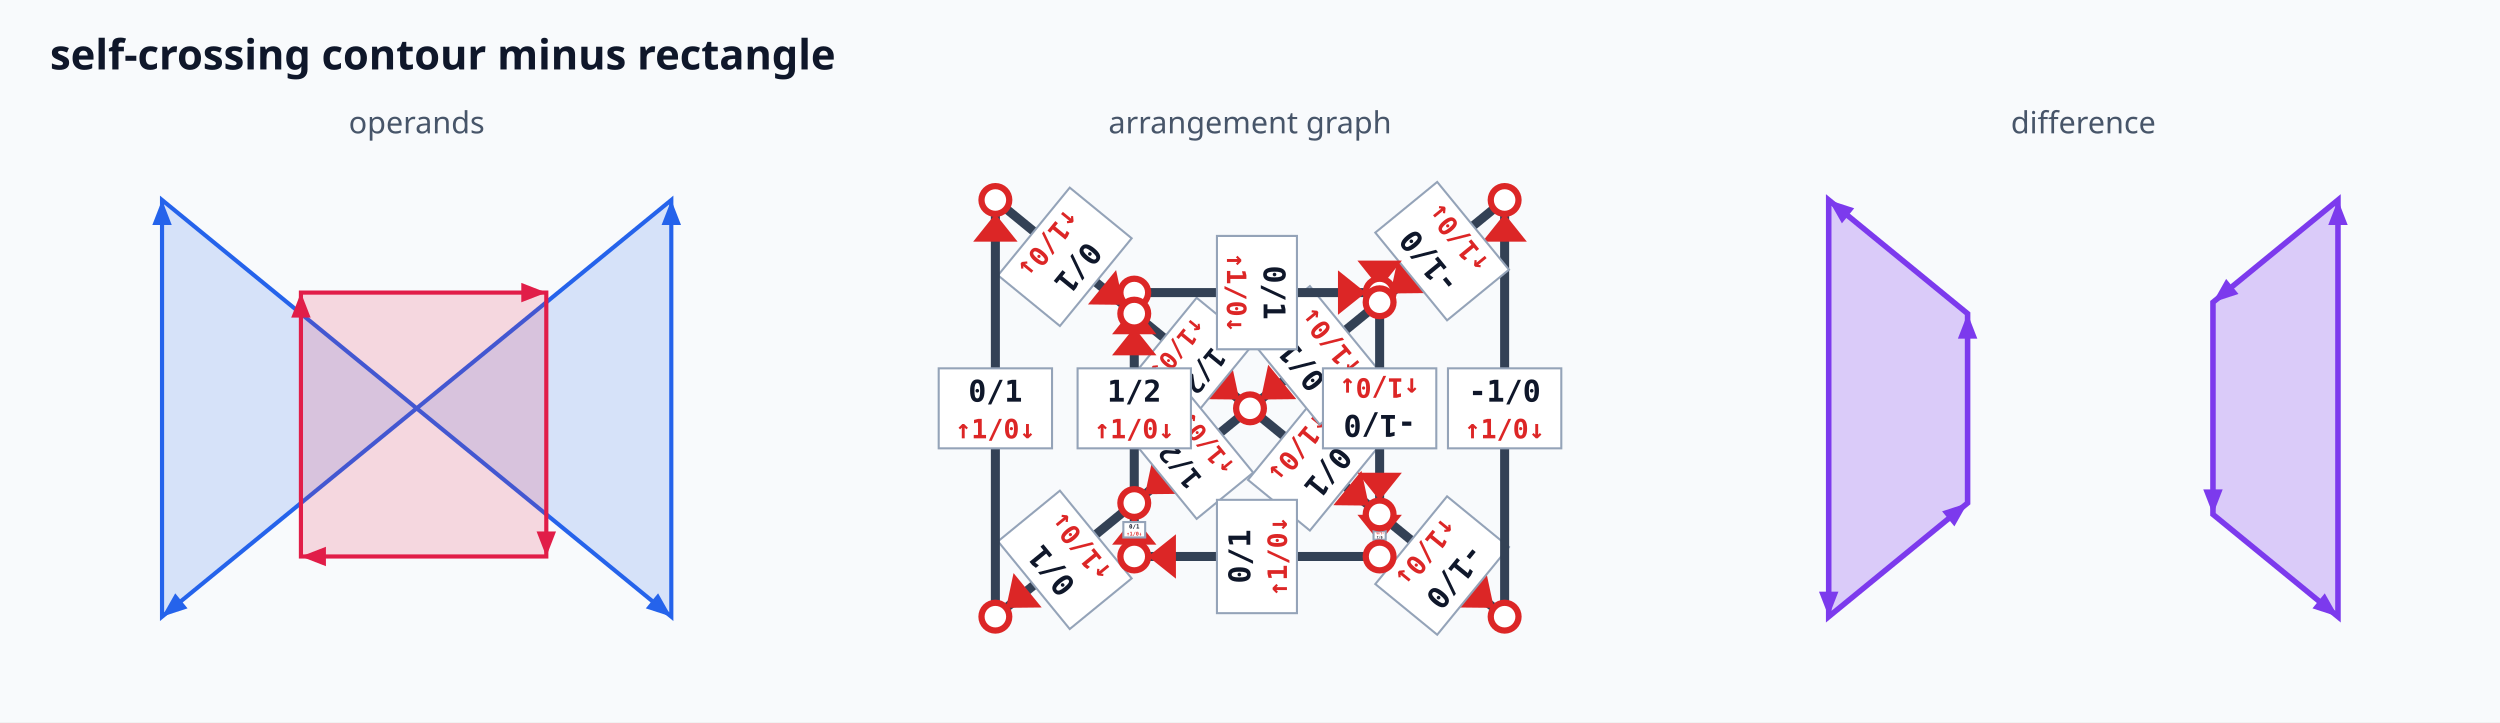
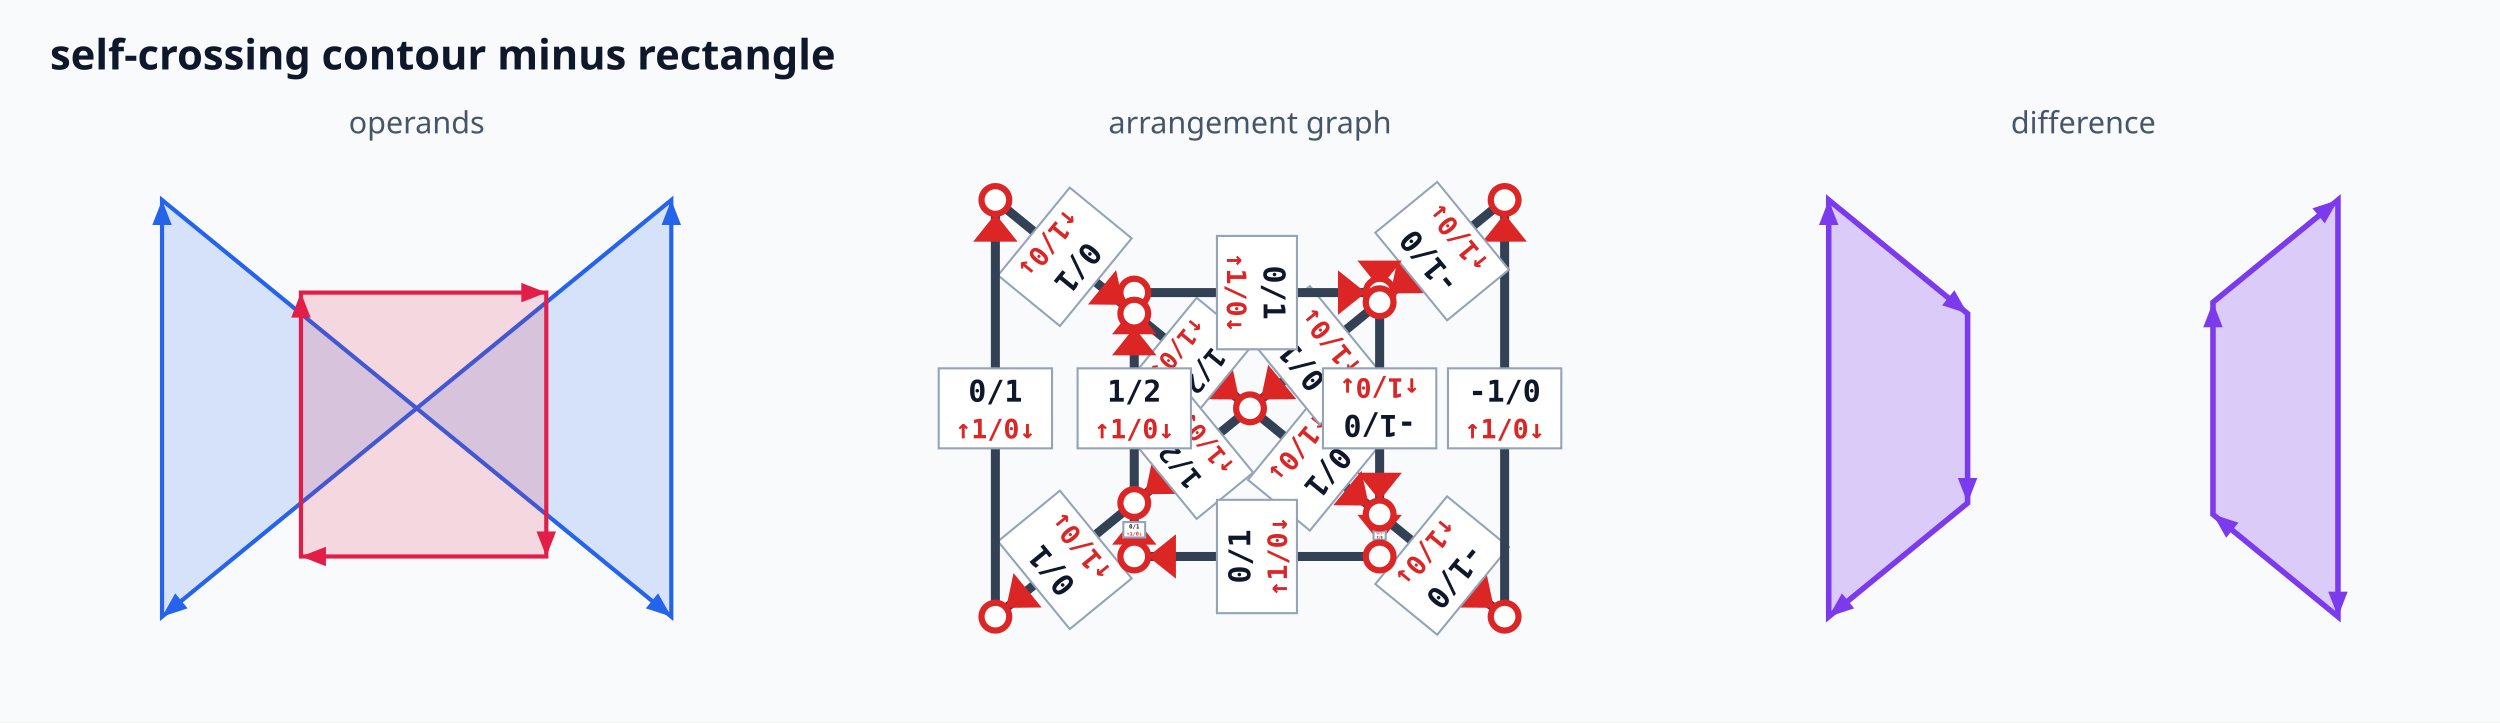
<svg xmlns="http://www.w3.org/2000/svg" viewBox="0 0 900 260" width="900" height="260">
  <rect x="0" y="0" width="900" height="260" style="fill: #f8fafc; stroke: none" />
  <text x="18" y="25" font-size="15" style="fill: #0f172a; font-family: system-ui; font-weight: 600">self-crossing contour minus rectangle</text>
  <text x="150" y="48" font-size="11" style="fill: #475569; font-family: system-ui; text-anchor: middle">operands</text>
  <text x="450" y="48" font-size="11" style="fill: #475569; font-family: system-ui; text-anchor: middle">arrangement graph</text>
  <text x="750" y="48" font-size="11" style="fill: #475569; font-family: system-ui; text-anchor: middle">difference</text>
  <path d="M 58.333 72 L 241.667 222 V 72 L 58.333 222 Z" style="fill: #2563eb; fill-opacity: 0.16; fill-rule: nonzero; stroke: #2563eb; stroke-width: 1.5" />
  <path d="M 108.333 105.333 H 196.667 V 200.333 H 108.333 Z" style="fill: #e11d48; fill-opacity: 0.16; fill-rule: nonzero; stroke: #e11d48; stroke-width: 1.5" />
-   <path d="M 708.333 112.909 L 658.333 72 V 222 L 708.333 181.091 Z M 796.667 185.182 L 841.667 222 V 72 L 796.667 108.818 Z" style="fill: #7c3aed; fill-opacity: 0.24; fill-rule: nonzero; stroke: #7c3aed; stroke-width: 2" />
+   <path d="M 658.333 72 L 708.333 112.909 V 181.091 L 658.333 222 Z M 841.667 222 L 796.667 185.182 V 108.818 L 841.667 72 Z" style="fill: #7c3aed; fill-opacity: 0.24; fill-rule: nonzero; stroke: #7c3aed; stroke-width: 2" />
  <path d="M 241.667 222 L 232.485 219.01 L 236.917 213.592 Z" style="fill: #2563eb; fill-opacity: 1.0; stroke: none" />
  <path d="M 241.667 72 L 245.167 81 H 238.167 Z" style="fill: #2563eb; fill-opacity: 1.0; stroke: none" />
  <path d="M 58.333 222 L 63.083 213.592 L 67.515 219.01 Z" style="fill: #2563eb; fill-opacity: 1.0; stroke: none" />
  <path d="M 58.333 72 L 61.833 81 H 54.833 Z" style="fill: #2563eb; fill-opacity: 1.0; stroke: none" />
  <path d="M 196.667 105.333 L 187.667 108.833 V 101.833 Z" style="fill: #e11d48; fill-opacity: 1.0; stroke: none" />
  <path d="M 196.667 200.333 L 193.167 191.333 H 200.167 Z" style="fill: #e11d48; fill-opacity: 1.0; stroke: none" />
  <path d="M 108.333 200.333 L 117.333 196.833 V 203.833 Z" style="fill: #e11d48; fill-opacity: 1.0; stroke: none" />
  <path d="M 108.333 105.333 L 111.833 114.333 H 104.833 Z" style="fill: #e11d48; fill-opacity: 1.0; stroke: none" />
  <path d="M 358.333 72 L 408.333 112.909" style="fill: none; stroke: #334155; stroke-width: 3.25" />
  <path d="M 404.464 109.743 L 391.658 109.602 L 401.79 97.219 Z" style="fill: #dc2626; fill-opacity: 1.0; stroke: none" />
  <rect x="362.933" y="78.055" width="40.8" height="28.8" style="fill: #fff; stroke: #94a3b8; stroke-width: 0.75" transform="rotate(129.2894 383.3333 92.45455)" />
  <text x="383.333" y="90.055" font-size="10.8" style="fill: #0f172a; font-family: ui-monospace, monospace; font-weight: 700; text-anchor: middle" transform="rotate(129.2894 383.3333 92.45455)">0/1</text>
  <text x="383.333" y="103.255" font-size="9.6" style="fill: #dc2626; font-family: ui-monospace, monospace; font-weight: 700; text-anchor: middle" transform="rotate(129.2894 383.3333 92.45455)">↑1/0↓</text>
  <path d="M 408.333 112.909 L 450 147" style="fill: none; stroke: #334155; stroke-width: 3.25" />
  <path d="M 446.13 143.834 L 433.325 143.693 L 443.457 131.31 Z" style="fill: #dc2626; fill-opacity: 1.0; stroke: none" />
  <rect x="410.536" y="116.804" width="37.26" height="26.302" style="fill: #fff; stroke: #94a3b8; stroke-width: 0.75" transform="rotate(129.2894 429.1667 129.9546)" />
  <text x="429.167" y="127.763" font-size="9.863" style="fill: #0f172a; font-family: ui-monospace, monospace; font-weight: 700; text-anchor: middle" transform="rotate(129.2894 429.1667 129.9546)">1/2</text>
  <text x="429.167" y="139.818" font-size="8.767" style="fill: #dc2626; font-family: ui-monospace, monospace; font-weight: 700; text-anchor: middle" transform="rotate(129.2894 429.1667 129.9546)">↑1/0↓</text>
  <path d="M 450 147 L 496.667 185.182" style="fill: none; stroke: #334155; stroke-width: 3.25" />
  <path d="M 492.797 182.016 L 479.991 181.875 L 490.123 169.492 Z" style="fill: #dc2626; fill-opacity: 1.0; stroke: none" />
  <rect x="452.933" y="151.691" width="40.8" height="28.8" style="fill: #fff; stroke: #94a3b8; stroke-width: 0.75" transform="rotate(129.2894 473.3333 166.0909)" />
  <text x="473.333" y="163.691" font-size="10.8" style="fill: #0f172a; font-family: ui-monospace, monospace; font-weight: 700; text-anchor: middle" transform="rotate(129.2894 473.3333 166.0909)">0/1</text>
  <text x="473.333" y="176.891" font-size="9.6" style="fill: #dc2626; font-family: ui-monospace, monospace; font-weight: 700; text-anchor: middle" transform="rotate(129.2894 473.3333 166.0909)">↑1/0↓</text>
  <path d="M 496.667 185.182 L 541.667 222" style="fill: none; stroke: #334155; stroke-width: 3.25" />
  <path d="M 537.797 218.834 L 524.991 218.693 L 535.123 206.31 Z" style="fill: #dc2626; fill-opacity: 1.0; stroke: none" />
  <rect x="498.767" y="189.191" width="40.8" height="28.8" style="fill: #fff; stroke: #94a3b8; stroke-width: 0.75" transform="rotate(129.2894 519.1667 203.5909)" />
  <text x="519.167" y="201.191" font-size="10.8" style="fill: #0f172a; font-family: ui-monospace, monospace; font-weight: 700; text-anchor: middle" transform="rotate(129.2894 519.1667 203.5909)">-1/0</text>
  <text x="519.167" y="214.391" font-size="9.6" style="fill: #dc2626; font-family: ui-monospace, monospace; font-weight: 700; text-anchor: middle" transform="rotate(129.2894 519.1667 203.5909)">↑1/0↓</text>
  <path d="M 541.667 222 V 72" style="fill: none; stroke: #334155; stroke-width: 3.25" />
  <path d="M 541.667 77 L 549.667 87 H 533.667 Z" style="fill: #dc2626; fill-opacity: 1.0; stroke: none" />
  <rect x="521.267" y="132.6" width="40.8" height="28.8" style="fill: #fff; stroke: #94a3b8; stroke-width: 0.75" transform="rotate(0 541.6667 147)" />
  <text x="541.667" y="144.6" font-size="10.8" style="fill: #0f172a; font-family: ui-monospace, monospace; font-weight: 700; text-anchor: middle" transform="rotate(0 541.6667 147)">-1/0</text>
  <text x="541.667" y="157.8" font-size="9.6" style="fill: #dc2626; font-family: ui-monospace, monospace; font-weight: 700; text-anchor: middle" transform="rotate(0 541.6667 147)">↑1/0↓</text>
  <path d="M 541.667 72 L 496.667 108.818" style="fill: none; stroke: #334155; stroke-width: 3.25" />
  <path d="M 500.536 105.652 L 503.21 93.128 L 513.342 105.511 Z" style="fill: #dc2626; fill-opacity: 1.0; stroke: none" />
  <rect x="498.767" y="76.009" width="40.8" height="28.8" style="fill: #fff; stroke: #94a3b8; stroke-width: 0.75" transform="rotate(230.7106 519.1667 90.40909)" />
  <text x="519.167" y="88.009" font-size="10.8" style="fill: #0f172a; font-family: ui-monospace, monospace; font-weight: 700; text-anchor: middle" transform="rotate(230.7106 519.1667 90.40909)">-1/0</text>
  <text x="519.167" y="101.209" font-size="9.6" style="fill: #dc2626; font-family: ui-monospace, monospace; font-weight: 700; text-anchor: middle" transform="rotate(230.7106 519.1667 90.40909)">↑1/0↓</text>
  <path d="M 496.667 108.818 L 450 147" style="fill: none; stroke: #334155; stroke-width: 3.25" />
  <path d="M 453.87 143.834 L 456.543 131.31 L 466.675 143.693 Z" style="fill: #dc2626; fill-opacity: 1.0; stroke: none" />
  <rect x="452.933" y="113.509" width="40.8" height="28.8" style="fill: #fff; stroke: #94a3b8; stroke-width: 0.75" transform="rotate(230.7106 473.3333 127.9091)" />
  <text x="473.333" y="125.509" font-size="10.8" style="fill: #0f172a; font-family: ui-monospace, monospace; font-weight: 700; text-anchor: middle" transform="rotate(230.7106 473.3333 127.9091)">0/1</text>
  <text x="473.333" y="138.709" font-size="9.6" style="fill: #dc2626; font-family: ui-monospace, monospace; font-weight: 700; text-anchor: middle" transform="rotate(230.7106 473.3333 127.9091)">↑1/0↓</text>
  <path d="M 450 147 L 408.333 181.091" style="fill: none; stroke: #334155; stroke-width: 3.25" />
  <path d="M 412.203 177.925 L 414.877 165.401 L 425.009 177.784 Z" style="fill: #dc2626; fill-opacity: 1.0; stroke: none" />
  <rect x="410.536" y="150.895" width="37.26" height="26.302" style="fill: #fff; stroke: #94a3b8; stroke-width: 0.75" transform="rotate(230.7106 429.1667 164.0454)" />
  <text x="429.167" y="161.854" font-size="9.863" style="fill: #0f172a; font-family: ui-monospace, monospace; font-weight: 700; text-anchor: middle" transform="rotate(230.7106 429.1667 164.0454)">1/2</text>
  <text x="429.167" y="173.909" font-size="8.767" style="fill: #dc2626; font-family: ui-monospace, monospace; font-weight: 700; text-anchor: middle" transform="rotate(230.7106 429.1667 164.0454)">↑1/0↓</text>
  <path d="M 408.333 181.091 L 358.333 222" style="fill: none; stroke: #334155; stroke-width: 3.25" />
  <path d="M 362.203 218.834 L 364.877 206.31 L 375.009 218.693 Z" style="fill: #dc2626; fill-opacity: 1.0; stroke: none" />
  <rect x="362.933" y="187.145" width="40.8" height="28.8" style="fill: #fff; stroke: #94a3b8; stroke-width: 0.75" transform="rotate(230.7106 383.3333 201.5454)" />
  <text x="383.333" y="199.145" font-size="10.8" style="fill: #0f172a; font-family: ui-monospace, monospace; font-weight: 700; text-anchor: middle" transform="rotate(230.7106 383.3333 201.5454)">0/1</text>
  <text x="383.333" y="212.345" font-size="9.6" style="fill: #dc2626; font-family: ui-monospace, monospace; font-weight: 700; text-anchor: middle" transform="rotate(230.7106 383.3333 201.5454)">↑1/0↓</text>
  <path d="M 358.333 222 V 72" style="fill: none; stroke: #334155; stroke-width: 3.25" />
  <path d="M 358.333 77 L 366.333 87 H 350.333 Z" style="fill: #dc2626; fill-opacity: 1.0; stroke: none" />
  <rect x="337.933" y="132.6" width="40.8" height="28.8" style="fill: #fff; stroke: #94a3b8; stroke-width: 0.75" transform="rotate(0 358.3333 147)" />
  <text x="358.333" y="144.6" font-size="10.8" style="fill: #0f172a; font-family: ui-monospace, monospace; font-weight: 700; text-anchor: middle" transform="rotate(0 358.3333 147)">0/1</text>
  <text x="358.333" y="157.8" font-size="9.6" style="fill: #dc2626; font-family: ui-monospace, monospace; font-weight: 700; text-anchor: middle" transform="rotate(0 358.3333 147)">↑1/0↓</text>
  <path d="M 408.333 105.333 H 496.667" style="fill: none; stroke: #334155; stroke-width: 3.25" />
  <path d="M 491.667 105.333 L 481.667 113.333 V 97.333 Z" style="fill: #dc2626; fill-opacity: 1.0; stroke: none" />
  <rect x="432.1" y="90.933" width="40.8" height="28.8" style="fill: #fff; stroke: #94a3b8; stroke-width: 0.75" transform="rotate(90 452.5 105.3333)" />
  <text x="452.5" y="102.933" font-size="10.8" style="fill: #0f172a; font-family: ui-monospace, monospace; font-weight: 700; text-anchor: middle" transform="rotate(90 452.5 105.3333)">0/1</text>
  <text x="452.5" y="116.133" font-size="9.6" style="fill: #dc2626; font-family: ui-monospace, monospace; font-weight: 700; text-anchor: middle" transform="rotate(90 452.5 105.3333)">↑1/0↓</text>
  <path d="M 496.667 105.333 V 108.818" style="fill: none; stroke: #334155; stroke-width: 3.25" />
  <path d="M 496.667 103.818 L 488.667 93.818 H 504.667 Z" style="fill: #dc2626; fill-opacity: 1.0; stroke: none" />
  <path d="M 496.667 108.818 V 185.182" style="fill: none; stroke: #334155; stroke-width: 3.25" />
  <path d="M 496.667 180.182 L 488.667 170.182 H 504.667 Z" style="fill: #dc2626; fill-opacity: 1.0; stroke: none" />
  <rect x="476.267" y="132.6" width="40.8" height="28.8" style="fill: #fff; stroke: #94a3b8; stroke-width: 0.75" transform="rotate(180 496.6667 147)" />
  <text x="496.667" y="144.6" font-size="10.8" style="fill: #0f172a; font-family: ui-monospace, monospace; font-weight: 700; text-anchor: middle" transform="rotate(180 496.6667 147)">-1/0</text>
  <text x="496.667" y="157.8" font-size="9.6" style="fill: #dc2626; font-family: ui-monospace, monospace; font-weight: 700; text-anchor: middle" transform="rotate(180 496.6667 147)">↑1/0↓</text>
  <path d="M 496.667 185.182 V 200.333" style="fill: none; stroke: #334155; stroke-width: 3.25" />
  <path d="M 496.667 195.333 L 488.667 185.333 H 504.667 Z" style="fill: #dc2626; fill-opacity: 1.0; stroke: none" />
  <rect x="494.477" y="191.212" width="4.379" height="3.091" style="fill: #fff; stroke: #94a3b8; stroke-width: 0.75" transform="rotate(180 496.6667 192.7576)" />
  <text x="496.667" y="192.5" font-size="1.159" style="fill: #0f172a; font-family: ui-monospace, monospace; font-weight: 700; text-anchor: middle" transform="rotate(180 496.6667 192.7576)">0/1</text>
  <text x="496.667" y="193.917" font-size="1.03" style="fill: #dc2626; font-family: ui-monospace, monospace; font-weight: 700; text-anchor: middle" transform="rotate(180 496.6667 192.7576)">↑1/0↓</text>
  <path d="M 496.667 200.333 H 408.333" style="fill: none; stroke: #334155; stroke-width: 3.25" />
  <path d="M 413.333 200.333 L 423.333 192.333 V 208.333 Z" style="fill: #dc2626; fill-opacity: 1.0; stroke: none" />
  <rect x="432.1" y="185.933" width="40.8" height="28.8" style="fill: #fff; stroke: #94a3b8; stroke-width: 0.75" transform="rotate(270 452.5 200.3333)" />
  <text x="452.5" y="197.933" font-size="10.8" style="fill: #0f172a; font-family: ui-monospace, monospace; font-weight: 700; text-anchor: middle" transform="rotate(270 452.5 200.3333)">0/1</text>
  <text x="452.5" y="211.133" font-size="9.6" style="fill: #dc2626; font-family: ui-monospace, monospace; font-weight: 700; text-anchor: middle" transform="rotate(270 452.5 200.3333)">↑1/0↓</text>
  <path d="M 408.333 200.333 V 181.091" style="fill: none; stroke: #334155; stroke-width: 3.25" />
  <path d="M 408.333 186.091 L 416.333 196.091 H 400.333 Z" style="fill: #dc2626; fill-opacity: 1.0; stroke: none" />
  <rect x="404.405" y="187.939" width="7.856" height="5.545" style="fill: #fff; stroke: #94a3b8; stroke-width: 0.75" transform="rotate(0 408.3333 190.7121)" />
  <text x="408.333" y="190.25" font-size="2.08" style="fill: #0f172a; font-family: ui-monospace, monospace; font-weight: 700; text-anchor: middle" transform="rotate(0 408.3333 190.7121)">0/1</text>
  <text x="408.333" y="192.792" font-size="1.848" style="fill: #dc2626; font-family: ui-monospace, monospace; font-weight: 700; text-anchor: middle" transform="rotate(0 408.3333 190.7121)">↑1/0↓</text>
  <path d="M 408.333 181.091 V 112.909" style="fill: none; stroke: #334155; stroke-width: 3.25" />
  <path d="M 408.333 117.909 L 416.333 127.909 H 400.333 Z" style="fill: #dc2626; fill-opacity: 1.0; stroke: none" />
  <rect x="387.933" y="132.6" width="40.8" height="28.8" style="fill: #fff; stroke: #94a3b8; stroke-width: 0.75" transform="rotate(0 408.3333 147)" />
  <text x="408.333" y="144.6" font-size="10.8" style="fill: #0f172a; font-family: ui-monospace, monospace; font-weight: 700; text-anchor: middle" transform="rotate(0 408.3333 147)">1/2</text>
  <text x="408.333" y="157.8" font-size="9.6" style="fill: #dc2626; font-family: ui-monospace, monospace; font-weight: 700; text-anchor: middle" transform="rotate(0 408.3333 147)">↑1/0↓</text>
  <path d="M 408.333 112.909 V 105.333" style="fill: none; stroke: #334155; stroke-width: 3.25" />
  <path d="M 408.333 110.333 L 416.333 120.333 H 400.333 Z" style="fill: #dc2626; fill-opacity: 1.0; stroke: none" />
  <circle cx="358.333" cy="72" r="5" style="fill: #fff; stroke: #dc2626; stroke-width: 2.25" />
  <circle cx="541.667" cy="222" r="5" style="fill: #fff; stroke: #dc2626; stroke-width: 2.25" />
  <circle cx="541.667" cy="72" r="5" style="fill: #fff; stroke: #dc2626; stroke-width: 2.25" />
  <circle cx="450" cy="147" r="5" style="fill: #fff; stroke: #dc2626; stroke-width: 2.25" />
  <circle cx="358.333" cy="222" r="5" style="fill: #fff; stroke: #dc2626; stroke-width: 2.25" />
  <circle cx="408.333" cy="105.333" r="5" style="fill: #fff; stroke: #dc2626; stroke-width: 2.25" />
  <circle cx="496.667" cy="105.333" r="5" style="fill: #fff; stroke: #dc2626; stroke-width: 2.25" />
  <circle cx="496.667" cy="185.182" r="5" style="fill: #fff; stroke: #dc2626; stroke-width: 2.25" />
  <circle cx="496.667" cy="108.818" r="5" style="fill: #fff; stroke: #dc2626; stroke-width: 2.25" />
  <circle cx="496.667" cy="200.333" r="5" style="fill: #fff; stroke: #dc2626; stroke-width: 2.25" />
  <circle cx="408.333" cy="200.333" r="5" style="fill: #fff; stroke: #dc2626; stroke-width: 2.25" />
  <circle cx="408.333" cy="112.909" r="5" style="fill: #fff; stroke: #dc2626; stroke-width: 2.25" />
  <circle cx="408.333" cy="181.091" r="5" style="fill: #fff; stroke: #dc2626; stroke-width: 2.25" />
-   <path d="M 658.333 72 L 667.515 74.99 L 663.083 80.408 Z" style="fill: #7c3aed; fill-opacity: 1.0; stroke: none" />
-   <path d="M 658.333 222 L 654.833 213 H 661.833 Z" style="fill: #7c3aed; fill-opacity: 1.0; stroke: none" />
-   <path d="M 708.333 181.091 L 703.584 189.499 L 699.151 184.081 Z" style="fill: #7c3aed; fill-opacity: 1.0; stroke: none" />
-   <path d="M 708.333 112.909 L 711.833 121.909 H 704.833 Z" style="fill: #7c3aed; fill-opacity: 1.0; stroke: none" />
-   <path d="M 841.667 222 L 832.485 219.01 L 836.917 213.592 Z" style="fill: #7c3aed; fill-opacity: 1.0; stroke: none" />
-   <path d="M 841.667 72 L 845.167 81 H 838.167 Z" style="fill: #7c3aed; fill-opacity: 1.0; stroke: none" />
-   <path d="M 796.667 108.818 L 801.416 100.41 L 805.849 105.828 Z" style="fill: #7c3aed; fill-opacity: 1.0; stroke: none" />
-   <path d="M 796.667 185.182 L 793.167 176.182 H 800.167 Z" style="fill: #7c3aed; fill-opacity: 1.0; stroke: none" />
+   <path d="M 708.333 112.909 L 699.151 109.919 L 703.584 104.501 Z" style="fill: #7c3aed; fill-opacity: 1.0; stroke: none" />
+   <path d="M 708.333 181.091 L 704.833 172.091 H 711.833 Z" style="fill: #7c3aed; fill-opacity: 1.0; stroke: none" />
+   <path d="M 658.333 222 L 663.083 213.592 L 667.515 219.01 Z" style="fill: #7c3aed; fill-opacity: 1.0; stroke: none" />
+   <path d="M 658.333 72 L 661.833 81 H 654.833 Z" style="fill: #7c3aed; fill-opacity: 1.0; stroke: none" />
+   <path d="M 796.667 185.182 L 805.849 188.172 L 801.416 193.59 Z" style="fill: #7c3aed; fill-opacity: 1.0; stroke: none" />
+   <path d="M 796.667 108.818 L 800.167 117.818 H 793.167 Z" style="fill: #7c3aed; fill-opacity: 1.0; stroke: none" />
+   <path d="M 841.667 72 L 836.917 80.408 L 832.485 74.99 Z" style="fill: #7c3aed; fill-opacity: 1.0; stroke: none" />
+   <path d="M 841.667 222 L 838.167 213 H 845.167 Z" style="fill: #7c3aed; fill-opacity: 1.0; stroke: none" />
</svg>
